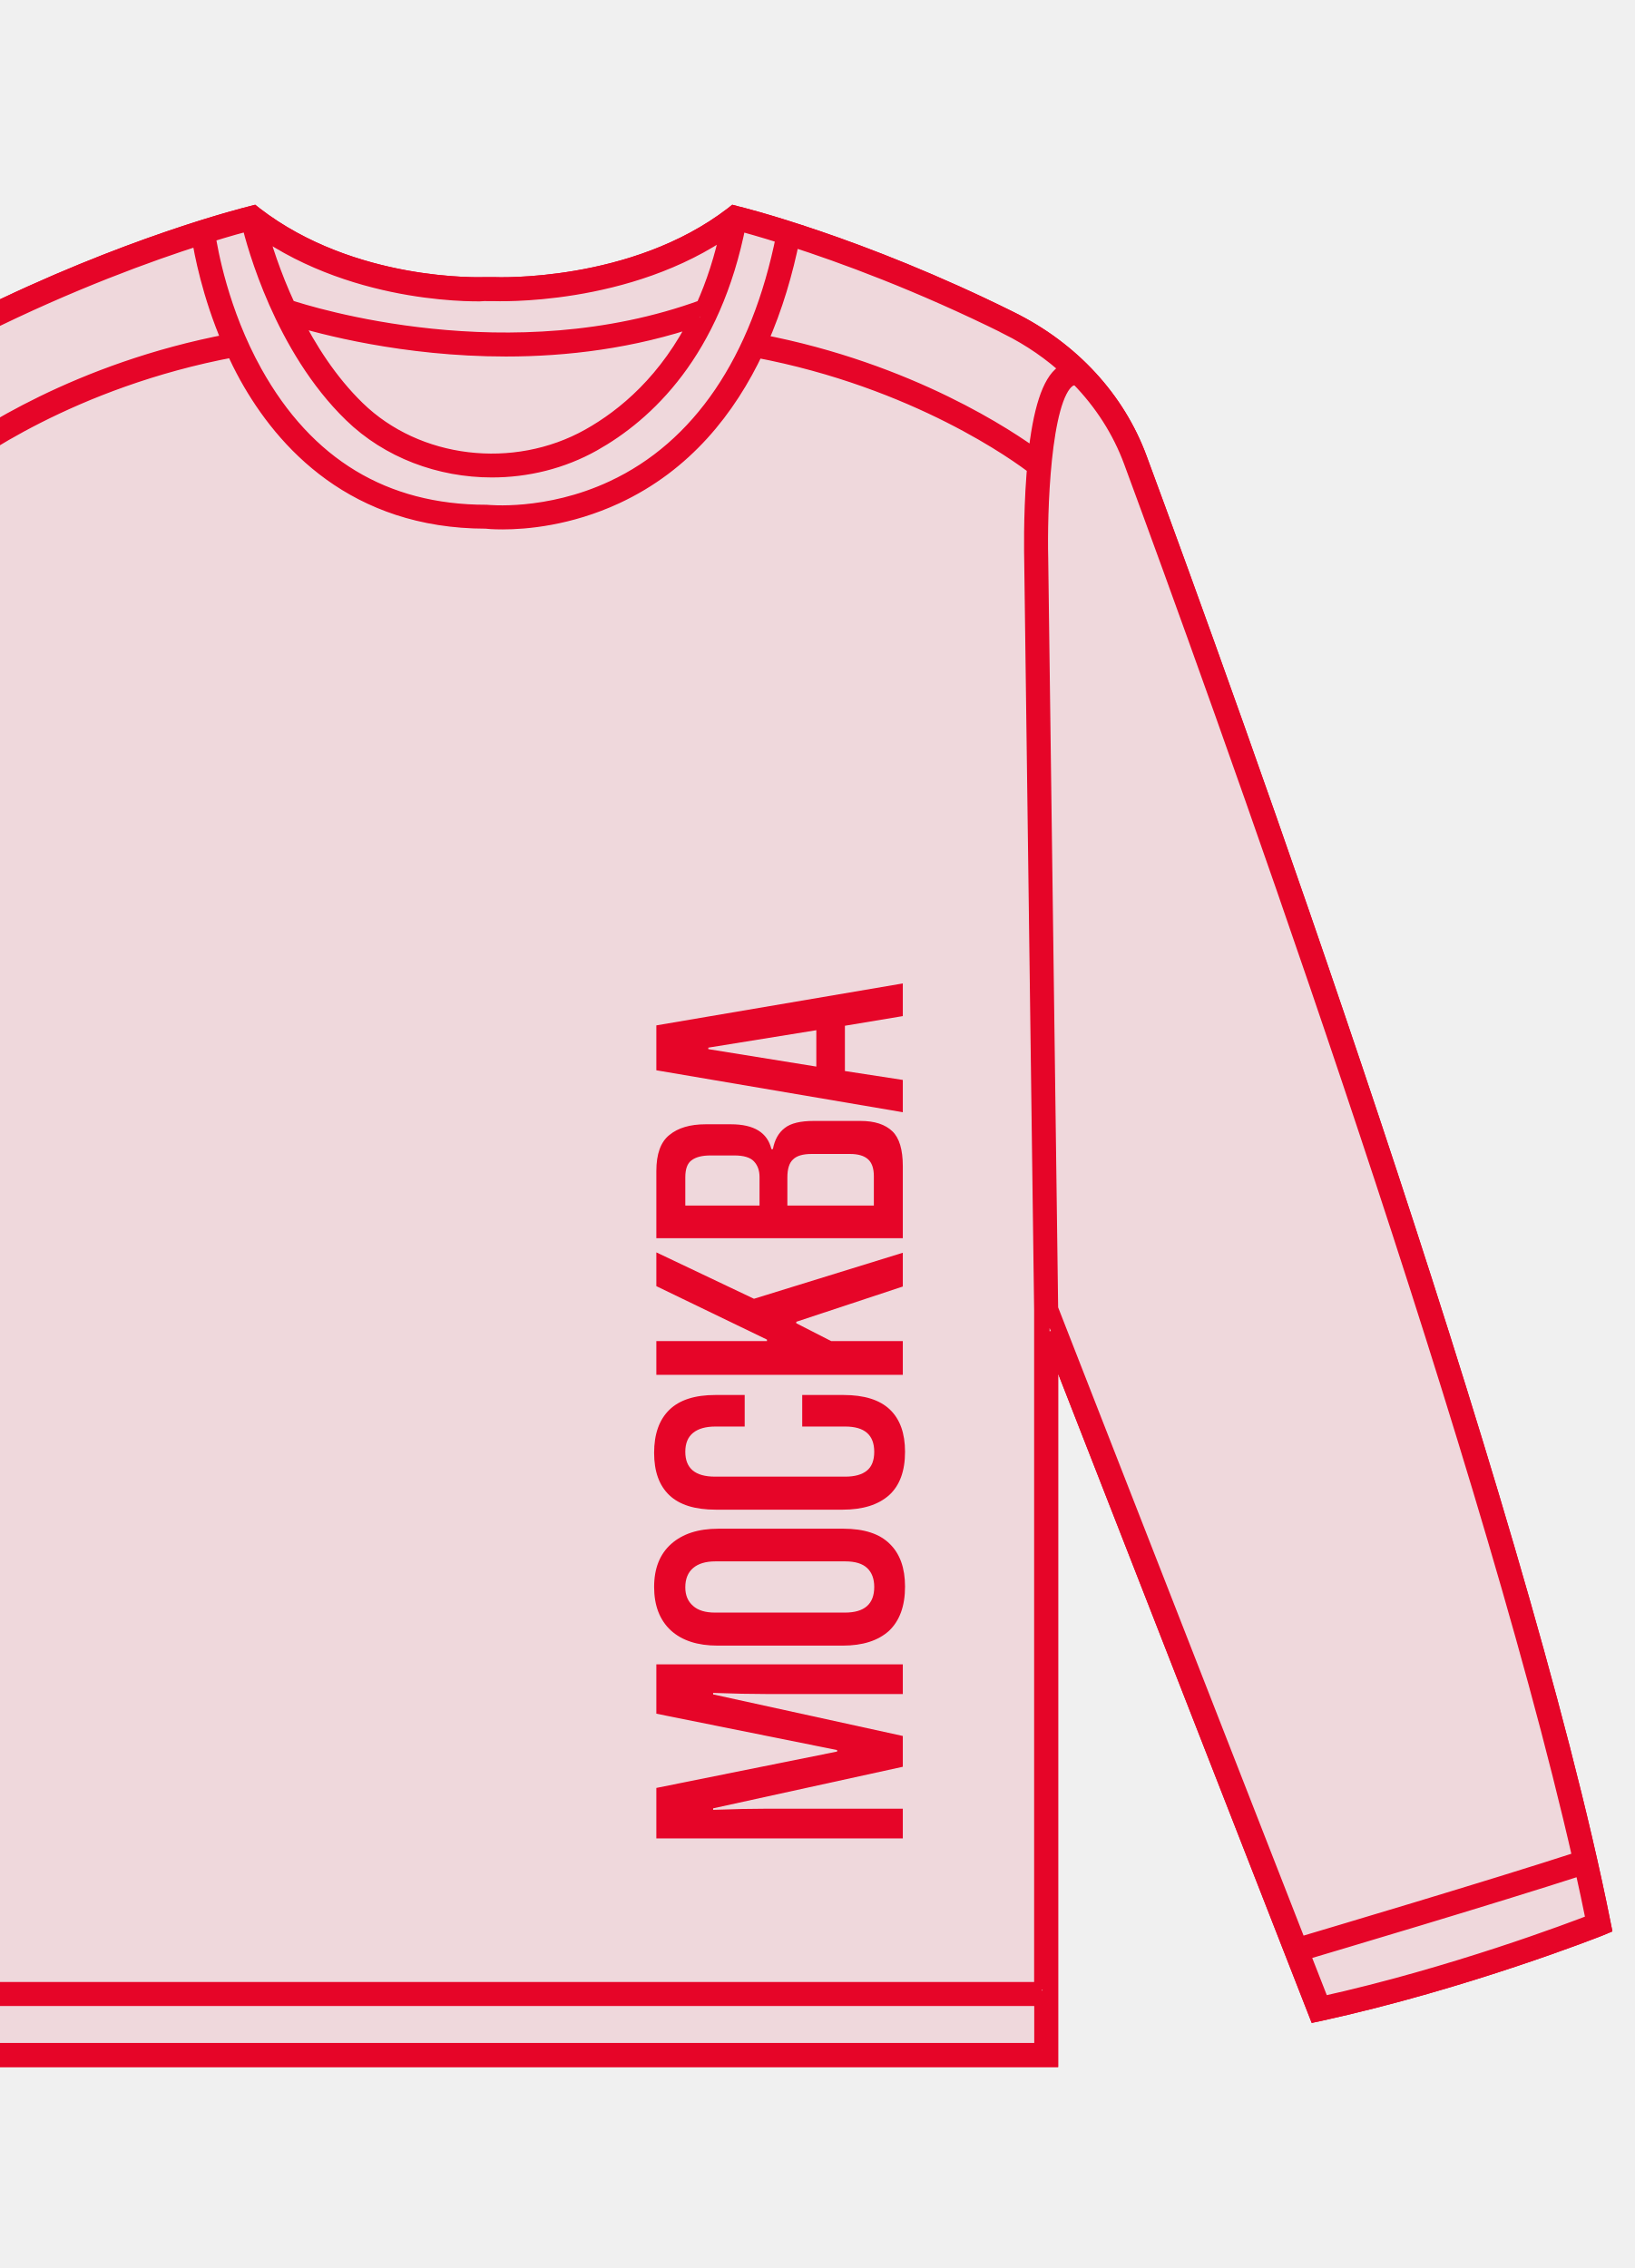
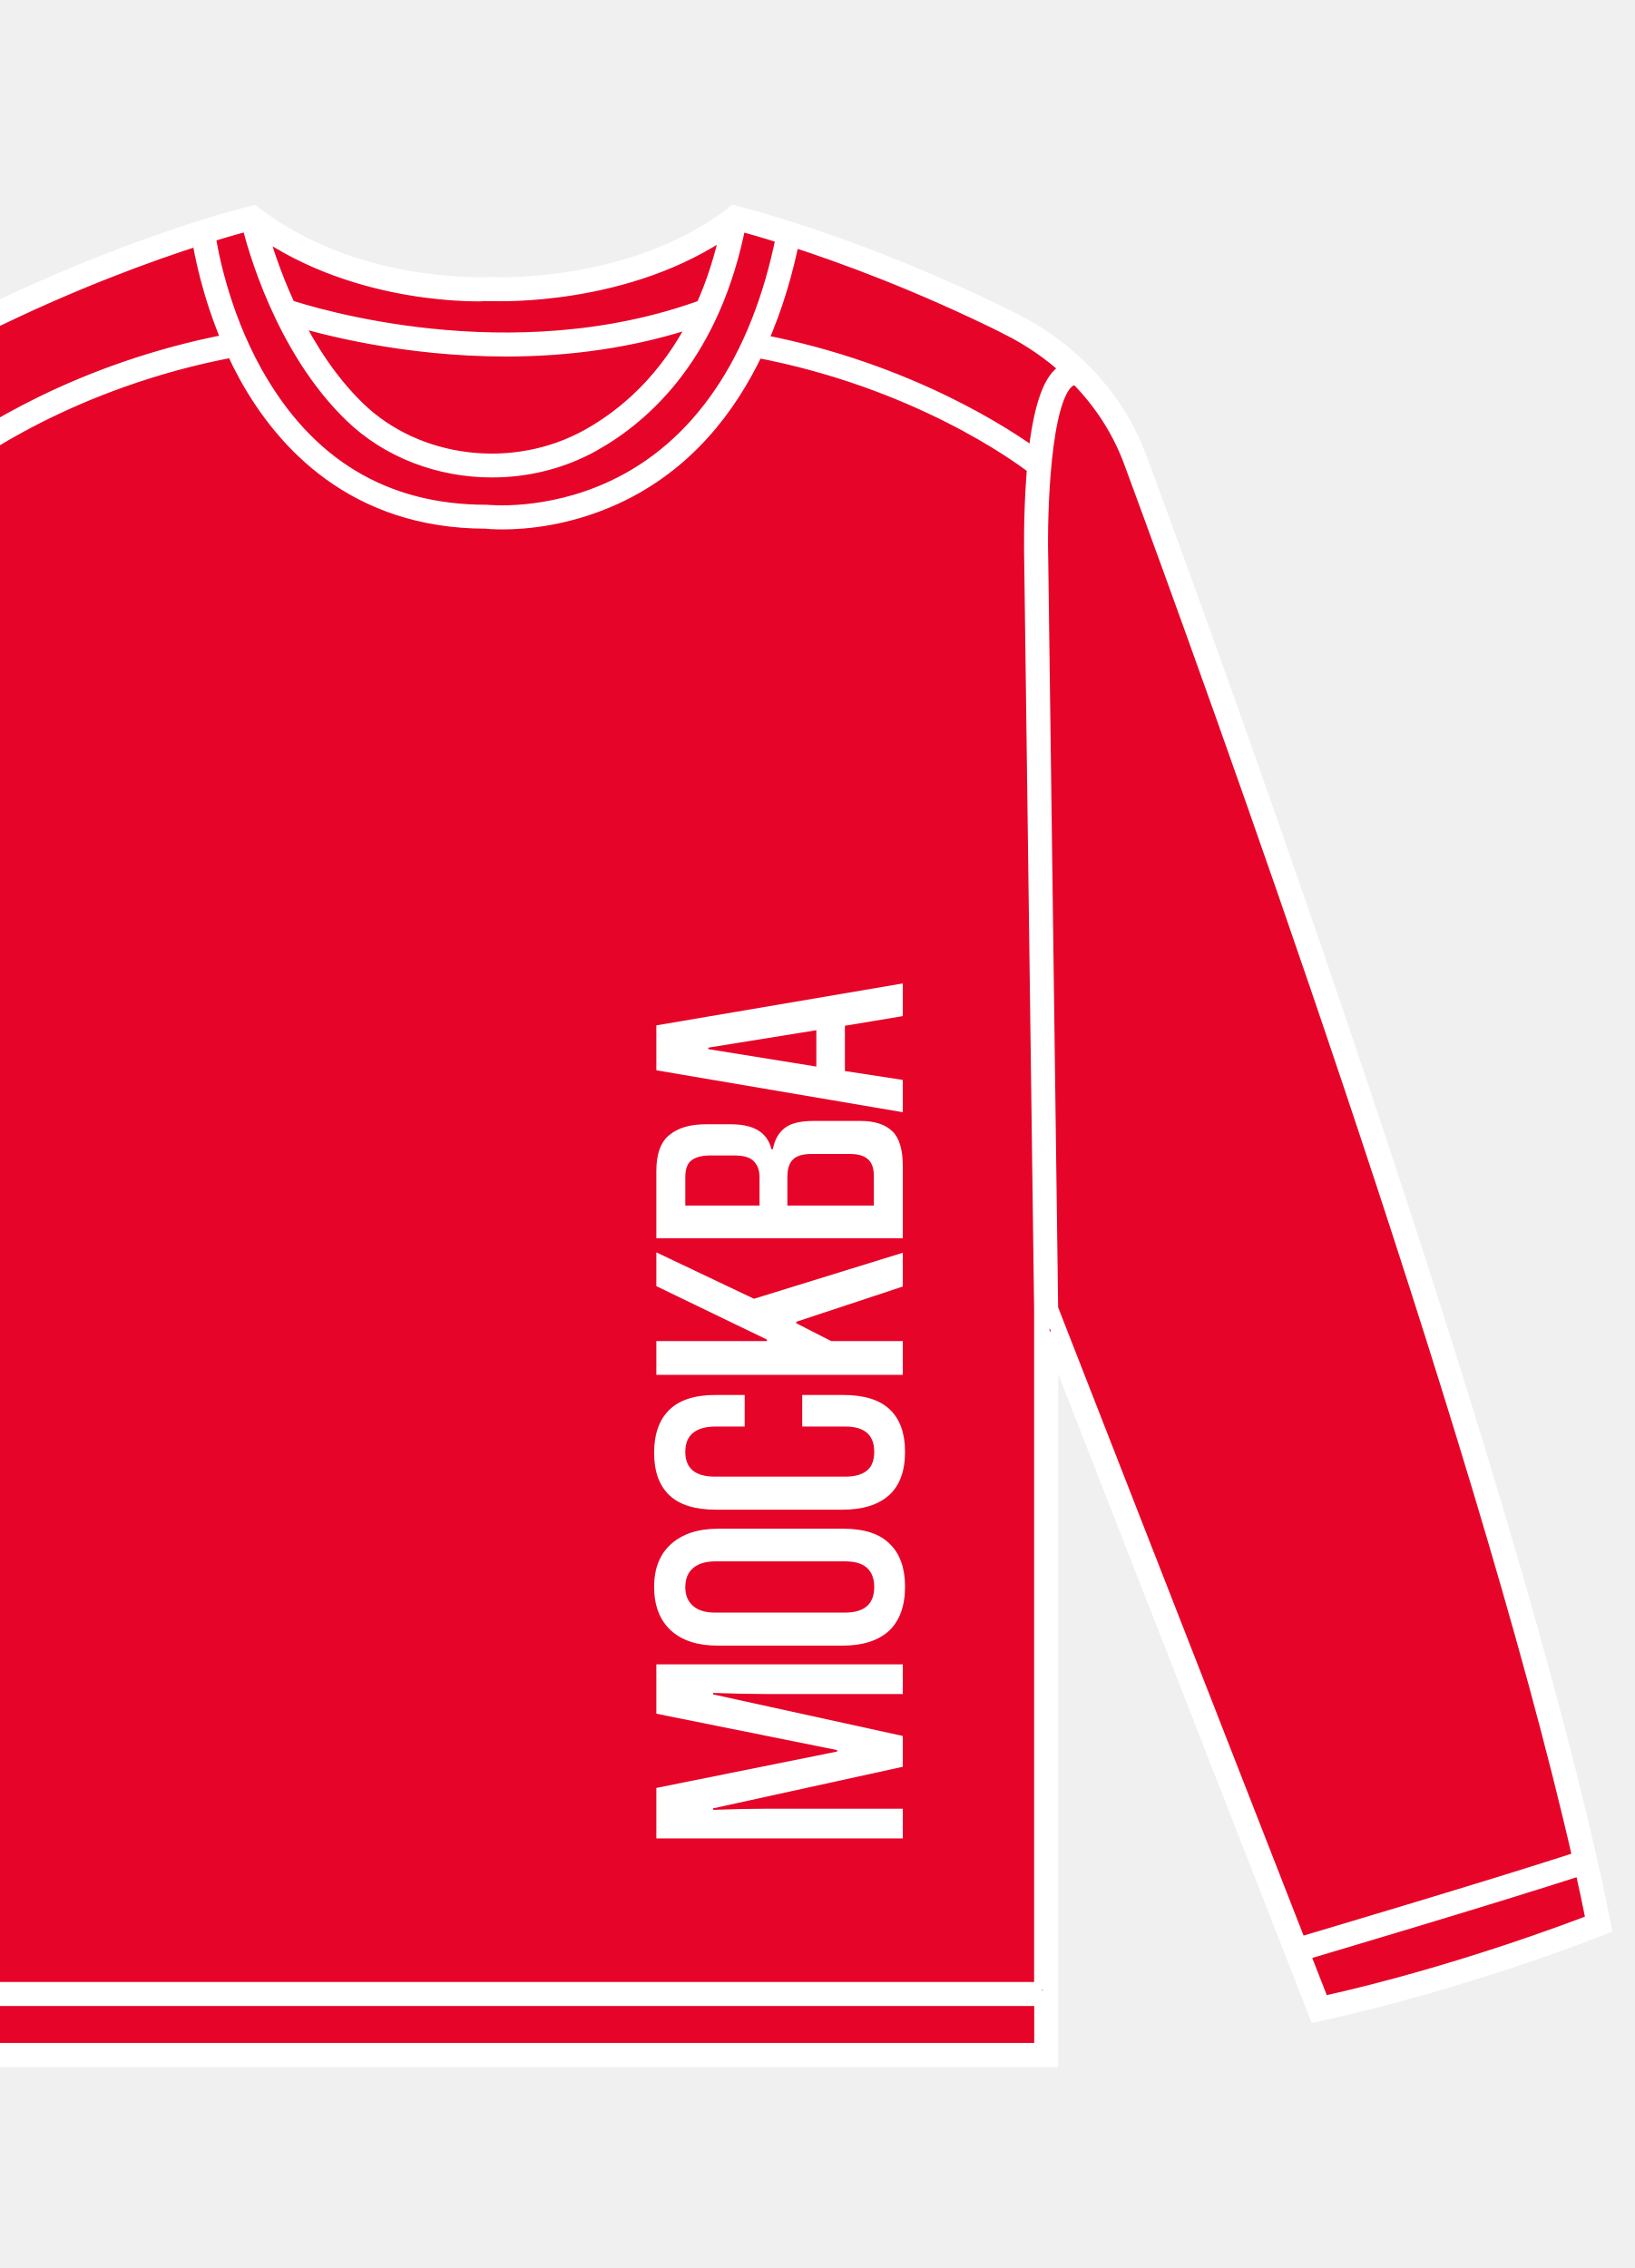
<svg xmlns="http://www.w3.org/2000/svg" width="317" height="440" viewBox="0 0 317 440" fill="none">
-   <path d="M310.933 373.133C294.496 290.942 237.961 134.837 221.004 88.97C216.75 77.415 207.929 67.831 196.161 61.981C166.586 47.252 143.009 41.506 142.781 41.464L142.386 41.36L142.075 41.609C122.836 56.4 96.083 55.28 95.772 55.259H94.174C93.924 55.259 68.687 56.4 49.468 41.609L49.157 41.36L48.763 41.464C48.535 41.526 24.937 47.252 -4.618 61.981C-16.385 67.831 -25.206 77.415 -29.461 88.97C-46.396 134.837 -102.932 290.921 -119.39 373.133L-119.514 373.797L-118.871 374.066C-118.622 374.17 -92.866 384.397 -64.536 390.579L-63.851 390.724L-12.235 258.559V399.52H203.757V258.559L255.374 390.724L256.058 390.579C284.388 384.376 310.145 374.17 310.394 374.066L311.037 373.797L310.913 373.133H310.933ZM195.414 63.454C199.897 65.694 203.944 68.495 207.451 71.752C207.016 71.876 206.601 72.063 206.206 72.332C203.633 74.137 201.848 79.655 200.893 88.721C195.933 85.049 176.548 71.918 147.367 66.337C150.397 59.533 152.348 52.604 153.614 46.339C163.286 49.451 178.333 54.948 195.414 63.433V63.454ZM94.215 56.919H95.73C96 56.919 121.798 58.039 141.349 44.182C140.124 50.052 138.443 55.156 136.43 59.616C98.968 73.307 59.95 60.964 55.882 59.616C52.852 53.123 51.087 47.314 50.299 44.306C69.746 58.039 93.987 56.961 94.215 56.94V56.919ZM135.454 61.732C129.477 73.868 121.175 80.776 114.243 84.655C99.757 92.766 80.849 90.505 69.31 79.261C63.934 74.034 59.887 67.644 56.899 61.67C62.233 63.308 78.296 67.665 98.138 67.665C109.76 67.665 122.669 66.15 135.475 61.732H135.454ZM48.348 43.269C49.386 47.563 54.761 67.416 68.147 80.423C75.37 87.455 85.332 91.127 95.419 91.127C102.185 91.127 108.992 89.488 115.053 86.086C125.264 80.361 138.381 68.308 143.237 43.269C144.628 43.621 147.679 44.472 152.037 45.841C147.222 69.968 135.745 86.874 118.871 94.737C106.066 100.711 94.506 99.425 94.402 99.425H94.298C74.519 99.425 59.41 90.277 49.386 72.27C42.827 60.487 40.731 48.538 40.295 45.592C44.259 44.348 47.04 43.601 48.327 43.269H48.348ZM-3.87 63.454C13.667 54.72 29.088 49.16 38.697 46.09C39.133 48.87 40.648 57.064 44.591 66.254C15.058 71.835 -4.514 85.174 -9.391 88.762C-10.346 79.655 -12.131 74.137 -14.704 72.312C-15.099 72.042 -15.514 71.835 -15.929 71.731C-12.421 68.474 -8.374 65.673 -3.891 63.433L-3.87 63.454ZM-64.868 388.795C-90.292 383.173 -113.496 374.357 -117.605 372.759C-116.899 369.253 -116.111 365.602 -115.26 361.827C-110.382 363.715 -86.473 372.697 -60.987 378.9L-64.847 388.795H-64.868ZM-60.406 377.344C-86.287 371.058 -110.631 361.848 -114.907 360.188C-95.626 275.59 -43.968 133.032 -27.904 89.53C-25.683 83.514 -22.176 78.058 -17.631 73.411C-16.884 73.162 -16.261 73.245 -15.638 73.681C-10.636 77.187 -10.076 99.799 -10.284 108.221L-12.214 253.995L-60.406 377.365V377.344ZM202.118 397.84H-10.574V387.675H202.118V397.84ZM202.118 386.015H-10.574V254.14L-8.623 108.242C-8.623 108.242 -8.436 100.442 -9.059 92.248C-9.101 91.729 -9.142 91.21 -9.184 90.712C-6.403 88.555 13.709 73.702 45.297 67.81C46.086 69.532 46.957 71.274 47.912 73.017C55.01 85.796 68.791 101.043 94.236 101.064C94.526 101.106 95.668 101.209 97.494 101.209C101.936 101.209 110.321 100.525 119.494 96.272C132.86 90.069 141.307 79.282 146.682 67.872C177.835 73.743 197.738 88.327 200.727 90.65C200.686 91.169 200.644 91.708 200.603 92.248C199.98 100.442 200.167 108.159 200.167 108.221L202.097 254.14V386.015H202.118ZM203.757 253.933L201.827 108.2C201.619 99.799 202.201 77.187 207.182 73.681C207.804 73.245 208.448 73.162 209.195 73.411C213.74 78.058 217.248 83.514 219.468 89.53C235.553 133.094 287.356 276.088 306.575 360.644C289.017 366.349 257.179 375.788 251.97 377.344L203.778 253.974L203.757 253.933ZM256.432 388.795L252.551 378.879C258.134 377.219 289.452 367.926 306.928 362.262C307.737 365.872 308.484 369.378 309.169 372.78C305.06 374.377 281.856 383.194 256.432 388.816V388.795Z" stroke="#E60528" stroke-width="3" />
-   <path fill-rule="evenodd" clip-rule="evenodd" d="M48.763 41.464C48.757 41.466 48.736 41.471 48.7 41.48C47.329 41.824 24.184 47.627 -4.618 61.981C-16.385 67.831 -25.206 77.415 -29.461 88.97C-46.396 134.837 -102.932 290.921 -119.39 373.133L-119.514 373.797L-118.871 374.066C-118.622 374.17 -92.866 384.397 -64.536 390.579L-63.851 390.724L-12.235 258.559V399.52H203.757V258.559L255.374 390.724L256.059 390.579C284.388 384.376 310.145 374.17 310.394 374.066L311.037 373.797L310.913 373.133H310.933C294.496 290.942 237.961 134.837 221.004 88.97C216.75 77.415 207.929 67.831 196.161 61.981C166.586 47.252 143.009 41.506 142.781 41.464L142.386 41.36L142.075 41.609C122.836 56.4 96.083 55.28 95.772 55.259H94.174C94.168 55.259 94.15 55.26 94.121 55.261C92.814 55.302 68.263 56.074 49.468 41.609L49.157 41.36L48.763 41.464Z" fill="#E60528" fill-opacity="0.1" stroke="#E60528" stroke-width="3" />
-   <path d="M175.124 197.127L163.892 198.999L163.892 207.783L175.124 209.511L175.124 215.775L127.316 207.639L127.316 198.927L175.124 190.791L175.124 197.127ZM158.348 206.919L158.348 199.863L137.396 203.247L137.396 203.535L158.348 206.919Z" fill="#E60528" />
-   <path d="M175.124 240.218L127.316 240.218L127.316 227.186C127.316 223.874 128.156 221.546 129.836 220.202C131.516 218.81 133.868 218.114 136.892 218.114L141.788 218.114C146.252 218.114 148.868 219.722 149.636 222.938L149.924 222.938C150.26 221.114 151.028 219.746 152.228 218.834C153.38 217.922 155.252 217.466 157.844 217.466L166.916 217.466C169.652 217.466 171.716 218.138 173.108 219.482C174.452 220.778 175.124 223.034 175.124 226.25L175.124 240.218ZM157.412 223.874C155.732 223.874 154.532 224.234 153.812 224.954C153.092 225.626 152.732 226.778 152.732 228.41L152.732 233.882L169.508 233.882L169.508 228.194C169.508 226.658 169.124 225.554 168.356 224.882C167.588 224.21 166.436 223.874 164.9 223.874L157.412 223.874ZM137.828 224.162C136.196 224.162 134.972 224.474 134.156 225.098C133.34 225.674 132.932 226.778 132.932 228.41L132.932 233.882L147.332 233.882L147.332 228.338C147.332 227.09 146.972 226.082 146.252 225.314C145.532 224.546 144.26 224.162 142.436 224.162L137.828 224.162Z" fill="#E60528" />
-   <path d="M175.124 249.59L154.46 256.43L154.46 256.718L161.228 260.174L175.124 260.174L175.124 266.726L127.316 266.726L127.316 260.174L148.772 260.174L148.772 259.886L127.316 249.518L127.316 242.966L146.252 251.966L175.124 243.038L175.124 249.59Z" fill="#E60528" />
-   <path d="M155.612 276.754L155.612 270.634L163.604 270.634C167.636 270.634 170.636 271.57 172.604 273.442C174.572 275.314 175.556 278.05 175.556 281.65C175.556 285.394 174.524 288.202 172.46 290.074C170.348 291.946 167.348 292.882 163.46 292.882L138.836 292.882C134.804 292.882 131.804 291.946 129.836 290.074C127.868 288.202 126.884 285.466 126.884 281.866C126.884 278.218 127.868 275.434 129.836 273.514C131.804 271.594 134.78 270.634 138.764 270.634L144.452 270.634L144.452 276.754L138.764 276.754C136.892 276.754 135.452 277.162 134.444 277.978C133.436 278.794 132.932 280.018 132.932 281.65C132.932 284.866 134.852 286.474 138.692 286.474L163.964 286.474C165.788 286.474 167.18 286.09 168.14 285.322C169.1 284.554 169.58 283.33 169.58 281.65C169.58 278.386 167.708 276.754 163.964 276.754L155.612 276.754Z" fill="#E60528" />
-   <path d="M163.604 296.576C167.636 296.576 170.636 297.56 172.604 299.528C174.572 301.448 175.556 304.208 175.556 307.808C175.556 311.552 174.524 314.408 172.46 316.376C170.348 318.296 167.348 319.256 163.46 319.256L139.196 319.256C135.308 319.256 132.284 318.272 130.124 316.304C127.964 314.288 126.884 311.48 126.884 307.88C126.884 304.28 127.988 301.496 130.196 299.528C132.404 297.56 135.452 296.576 139.34 296.576L163.604 296.576ZM138.764 302.912C136.892 302.912 135.452 303.344 134.444 304.208C133.436 305.072 132.932 306.32 132.932 307.952C132.932 309.488 133.436 310.688 134.444 311.552C135.404 312.416 136.82 312.848 138.692 312.848L163.892 312.848C167.684 312.848 169.58 311.192 169.58 307.88C169.58 306.296 169.124 305.072 168.212 304.208C167.3 303.344 165.884 302.912 163.964 302.912L138.764 302.912Z" fill="#E60528" />
-   <path d="M175.124 328.648L148.7 328.648C145.772 328.648 142.316 328.576 138.332 328.432L138.332 328.72L175.124 336.784L175.124 342.76L138.332 350.824L138.332 351.112C142.316 350.968 145.772 350.896 148.7 350.896L175.124 350.896L175.124 356.656L127.316 356.656L127.316 346.864L162.38 339.808L162.38 339.52L127.316 332.464L127.316 322.888L175.124 322.888L175.124 328.648Z" fill="#E60528" />
+   <path fill-rule="evenodd" clip-rule="evenodd" d="M48.763 41.464C48.757 41.466 48.736 41.471 48.7 41.48C47.329 41.824 24.184 47.627 -4.618 61.981C-16.385 67.831 -25.206 77.415 -29.461 88.97C-46.396 134.837 -102.932 290.921 -119.39 373.133L-119.514 373.797L-118.871 374.066C-118.622 374.17 -92.866 384.397 -64.536 390.579L-63.851 390.724L-12.235 258.559V399.52H203.757V258.559L255.374 390.724L256.059 390.579C284.388 384.376 310.145 374.17 310.394 374.066L311.037 373.797L310.913 373.133H310.933C294.496 290.942 237.961 134.837 221.004 88.97C216.75 77.415 207.929 67.831 196.161 61.981C166.586 47.252 143.009 41.506 142.781 41.464L142.386 41.36L142.075 41.609C122.836 56.4 96.083 55.28 95.772 55.259H94.174C94.168 55.259 94.15 55.26 94.121 55.261C92.814 55.302 68.263 56.074 49.468 41.609L49.157 41.36L48.763 41.464Z" fill="#E60528" />
+   <path d="M310.933 373.133C294.496 290.942 237.961 134.837 221.004 88.97C216.75 77.415 207.929 67.831 196.161 61.981C166.586 47.252 143.009 41.506 142.781 41.464L142.386 41.36L142.075 41.609C122.836 56.4 96.083 55.28 95.772 55.259H94.174C93.924 55.259 68.687 56.4 49.468 41.609L49.157 41.36L48.763 41.464C48.535 41.526 24.937 47.252 -4.618 61.981C-16.385 67.831 -25.206 77.415 -29.461 88.97C-46.396 134.837 -102.932 290.921 -119.39 373.133L-119.514 373.797L-118.871 374.066C-118.622 374.17 -92.866 384.397 -64.536 390.579L-63.851 390.724L-12.235 258.559V399.52H203.757V258.559L255.374 390.724L256.058 390.579C284.388 384.376 310.145 374.17 310.394 374.066L311.037 373.797L310.913 373.133H310.933ZM195.414 63.454C199.897 65.694 203.944 68.495 207.451 71.752C207.016 71.876 206.601 72.063 206.206 72.332C203.633 74.137 201.848 79.655 200.893 88.721C195.933 85.049 176.548 71.918 147.367 66.337C150.397 59.533 152.348 52.604 153.614 46.339C163.286 49.451 178.333 54.948 195.414 63.433V63.454ZM94.215 56.919H95.73C96 56.919 121.798 58.039 141.349 44.182C140.124 50.052 138.443 55.156 136.43 59.616C98.968 73.307 59.95 60.964 55.882 59.616C52.852 53.123 51.087 47.314 50.299 44.306C69.746 58.039 93.987 56.961 94.215 56.94V56.919ZM135.454 61.732C129.477 73.868 121.175 80.776 114.243 84.655C99.757 92.766 80.849 90.505 69.31 79.261C63.934 74.034 59.887 67.644 56.899 61.67C62.233 63.308 78.296 67.665 98.138 67.665C109.76 67.665 122.669 66.15 135.475 61.732H135.454ZM48.348 43.269C49.386 47.563 54.761 67.416 68.147 80.423C75.37 87.455 85.332 91.127 95.419 91.127C102.185 91.127 108.992 89.488 115.053 86.086C125.264 80.361 138.381 68.308 143.237 43.269C144.628 43.621 147.679 44.472 152.037 45.841C147.222 69.968 135.745 86.874 118.871 94.737C106.066 100.711 94.506 99.425 94.402 99.425H94.298C74.519 99.425 59.41 90.277 49.386 72.27C42.827 60.487 40.731 48.538 40.295 45.592C44.259 44.348 47.04 43.601 48.327 43.269H48.348ZM-3.87 63.454C13.667 54.72 29.088 49.16 38.697 46.09C39.133 48.87 40.648 57.064 44.591 66.254C15.058 71.835 -4.514 85.174 -9.391 88.762C-10.346 79.655 -12.131 74.137 -14.704 72.312C-15.099 72.042 -15.514 71.835 -15.929 71.731C-12.421 68.474 -8.374 65.673 -3.891 63.433L-3.87 63.454ZM-64.868 388.795C-90.292 383.173 -113.496 374.357 -117.605 372.759C-116.899 369.253 -116.111 365.602 -115.26 361.827C-110.382 363.715 -86.473 372.697 -60.987 378.9L-64.847 388.795H-64.868ZM-60.406 377.344C-86.287 371.058 -110.631 361.848 -114.907 360.188C-95.626 275.59 -43.968 133.032 -27.904 89.53C-25.683 83.514 -22.176 78.058 -17.631 73.411C-16.884 73.162 -16.261 73.245 -15.638 73.681C-10.636 77.187 -10.076 99.799 -10.284 108.221L-12.214 253.995L-60.406 377.365V377.344ZM202.118 397.84H-10.574V387.675H202.118V397.84ZM202.118 386.015H-10.574V254.14L-8.623 108.242C-8.623 108.242 -8.436 100.442 -9.059 92.248C-9.101 91.729 -9.142 91.21 -9.184 90.712C-6.403 88.555 13.709 73.702 45.297 67.81C46.086 69.532 46.957 71.274 47.912 73.017C55.01 85.796 68.791 101.043 94.236 101.064C94.526 101.106 95.668 101.209 97.494 101.209C101.936 101.209 110.321 100.525 119.494 96.272C132.86 90.069 141.307 79.282 146.682 67.872C177.835 73.743 197.738 88.327 200.727 90.65C200.686 91.169 200.644 91.708 200.603 92.248C199.98 100.442 200.167 108.159 200.167 108.221L202.097 254.14V386.015H202.118ZM203.757 253.933L201.827 108.2C201.619 99.799 202.201 77.187 207.182 73.681C207.804 73.245 208.448 73.162 209.195 73.411C213.74 78.058 217.248 83.514 219.468 89.53C235.553 133.094 287.356 276.088 306.575 360.644C289.017 366.349 257.179 375.788 251.97 377.344L203.778 253.974L203.757 253.933ZM256.432 388.795L252.551 378.879C258.134 377.219 289.452 367.926 306.928 362.262C307.737 365.872 308.484 369.378 309.169 372.78C305.06 374.377 281.856 383.194 256.432 388.816V388.795Z" stroke="white" stroke-width="3" />
+   <path d="M175.124 197.127L163.892 198.999L163.892 207.783L175.124 209.511L175.124 215.775L127.316 207.639L127.316 198.927L175.124 190.791L175.124 197.127ZM158.348 206.919L158.348 199.863L137.396 203.247L137.396 203.535L158.348 206.919Z" fill="white" />
+   <path d="M175.124 240.218L127.316 240.218L127.316 227.186C127.316 223.874 128.156 221.546 129.836 220.202C131.516 218.81 133.868 218.114 136.892 218.114L141.788 218.114C146.252 218.114 148.868 219.722 149.636 222.938L149.924 222.938C150.26 221.114 151.028 219.746 152.228 218.834C153.38 217.922 155.252 217.466 157.844 217.466L166.916 217.466C169.652 217.466 171.716 218.138 173.108 219.482C174.452 220.778 175.124 223.034 175.124 226.25L175.124 240.218ZM157.412 223.874C155.732 223.874 154.532 224.234 153.812 224.954C153.092 225.626 152.732 226.778 152.732 228.41L152.732 233.882L169.508 233.882L169.508 228.194C169.508 226.658 169.124 225.554 168.356 224.882C167.588 224.21 166.436 223.874 164.9 223.874L157.412 223.874ZM137.828 224.162C136.196 224.162 134.972 224.474 134.156 225.098C133.34 225.674 132.932 226.778 132.932 228.41L132.932 233.882L147.332 233.882L147.332 228.338C147.332 227.09 146.972 226.082 146.252 225.314C145.532 224.546 144.26 224.162 142.436 224.162L137.828 224.162Z" fill="white" />
+   <path d="M175.124 249.59L154.46 256.43L154.46 256.718L161.228 260.174L175.124 260.174L175.124 266.726L127.316 266.726L127.316 260.174L148.772 260.174L148.772 259.886L127.316 249.518L127.316 242.966L146.252 251.966L175.124 243.038L175.124 249.59Z" fill="white" />
+   <path d="M155.612 276.754L155.612 270.634L163.604 270.634C167.636 270.634 170.636 271.57 172.604 273.442C174.572 275.314 175.556 278.05 175.556 281.65C175.556 285.394 174.524 288.202 172.46 290.074C170.348 291.946 167.348 292.882 163.46 292.882L138.836 292.882C134.804 292.882 131.804 291.946 129.836 290.074C127.868 288.202 126.884 285.466 126.884 281.866C126.884 278.218 127.868 275.434 129.836 273.514C131.804 271.594 134.78 270.634 138.764 270.634L144.452 270.634L144.452 276.754L138.764 276.754C136.892 276.754 135.452 277.162 134.444 277.978C133.436 278.794 132.932 280.018 132.932 281.65C132.932 284.866 134.852 286.474 138.692 286.474L163.964 286.474C165.788 286.474 167.18 286.09 168.14 285.322C169.1 284.554 169.58 283.33 169.58 281.65C169.58 278.386 167.708 276.754 163.964 276.754L155.612 276.754Z" fill="white" />
+   <path d="M163.604 296.576C167.636 296.576 170.636 297.56 172.604 299.528C174.572 301.448 175.556 304.208 175.556 307.808C175.556 311.552 174.524 314.408 172.46 316.376C170.348 318.296 167.348 319.256 163.46 319.256L139.196 319.256C135.308 319.256 132.284 318.272 130.124 316.304C127.964 314.288 126.884 311.48 126.884 307.88C126.884 304.28 127.988 301.496 130.196 299.528C132.404 297.56 135.452 296.576 139.34 296.576L163.604 296.576ZM138.764 302.912C136.892 302.912 135.452 303.344 134.444 304.208C133.436 305.072 132.932 306.32 132.932 307.952C132.932 309.488 133.436 310.688 134.444 311.552C135.404 312.416 136.82 312.848 138.692 312.848L163.892 312.848C167.684 312.848 169.58 311.192 169.58 307.88C169.58 306.296 169.124 305.072 168.212 304.208C167.3 303.344 165.884 302.912 163.964 302.912L138.764 302.912Z" fill="white" />
+   <path d="M175.124 328.648L148.7 328.648C145.772 328.648 142.316 328.576 138.332 328.432L138.332 328.72L175.124 336.784L175.124 342.76L138.332 350.824L138.332 351.112C142.316 350.968 145.772 350.896 148.7 350.896L175.124 350.896L175.124 356.656L127.316 356.656L127.316 346.864L162.38 339.808L162.38 339.52L127.316 332.464L127.316 322.888L175.124 322.888L175.124 328.648Z" fill="white" />
</svg>
